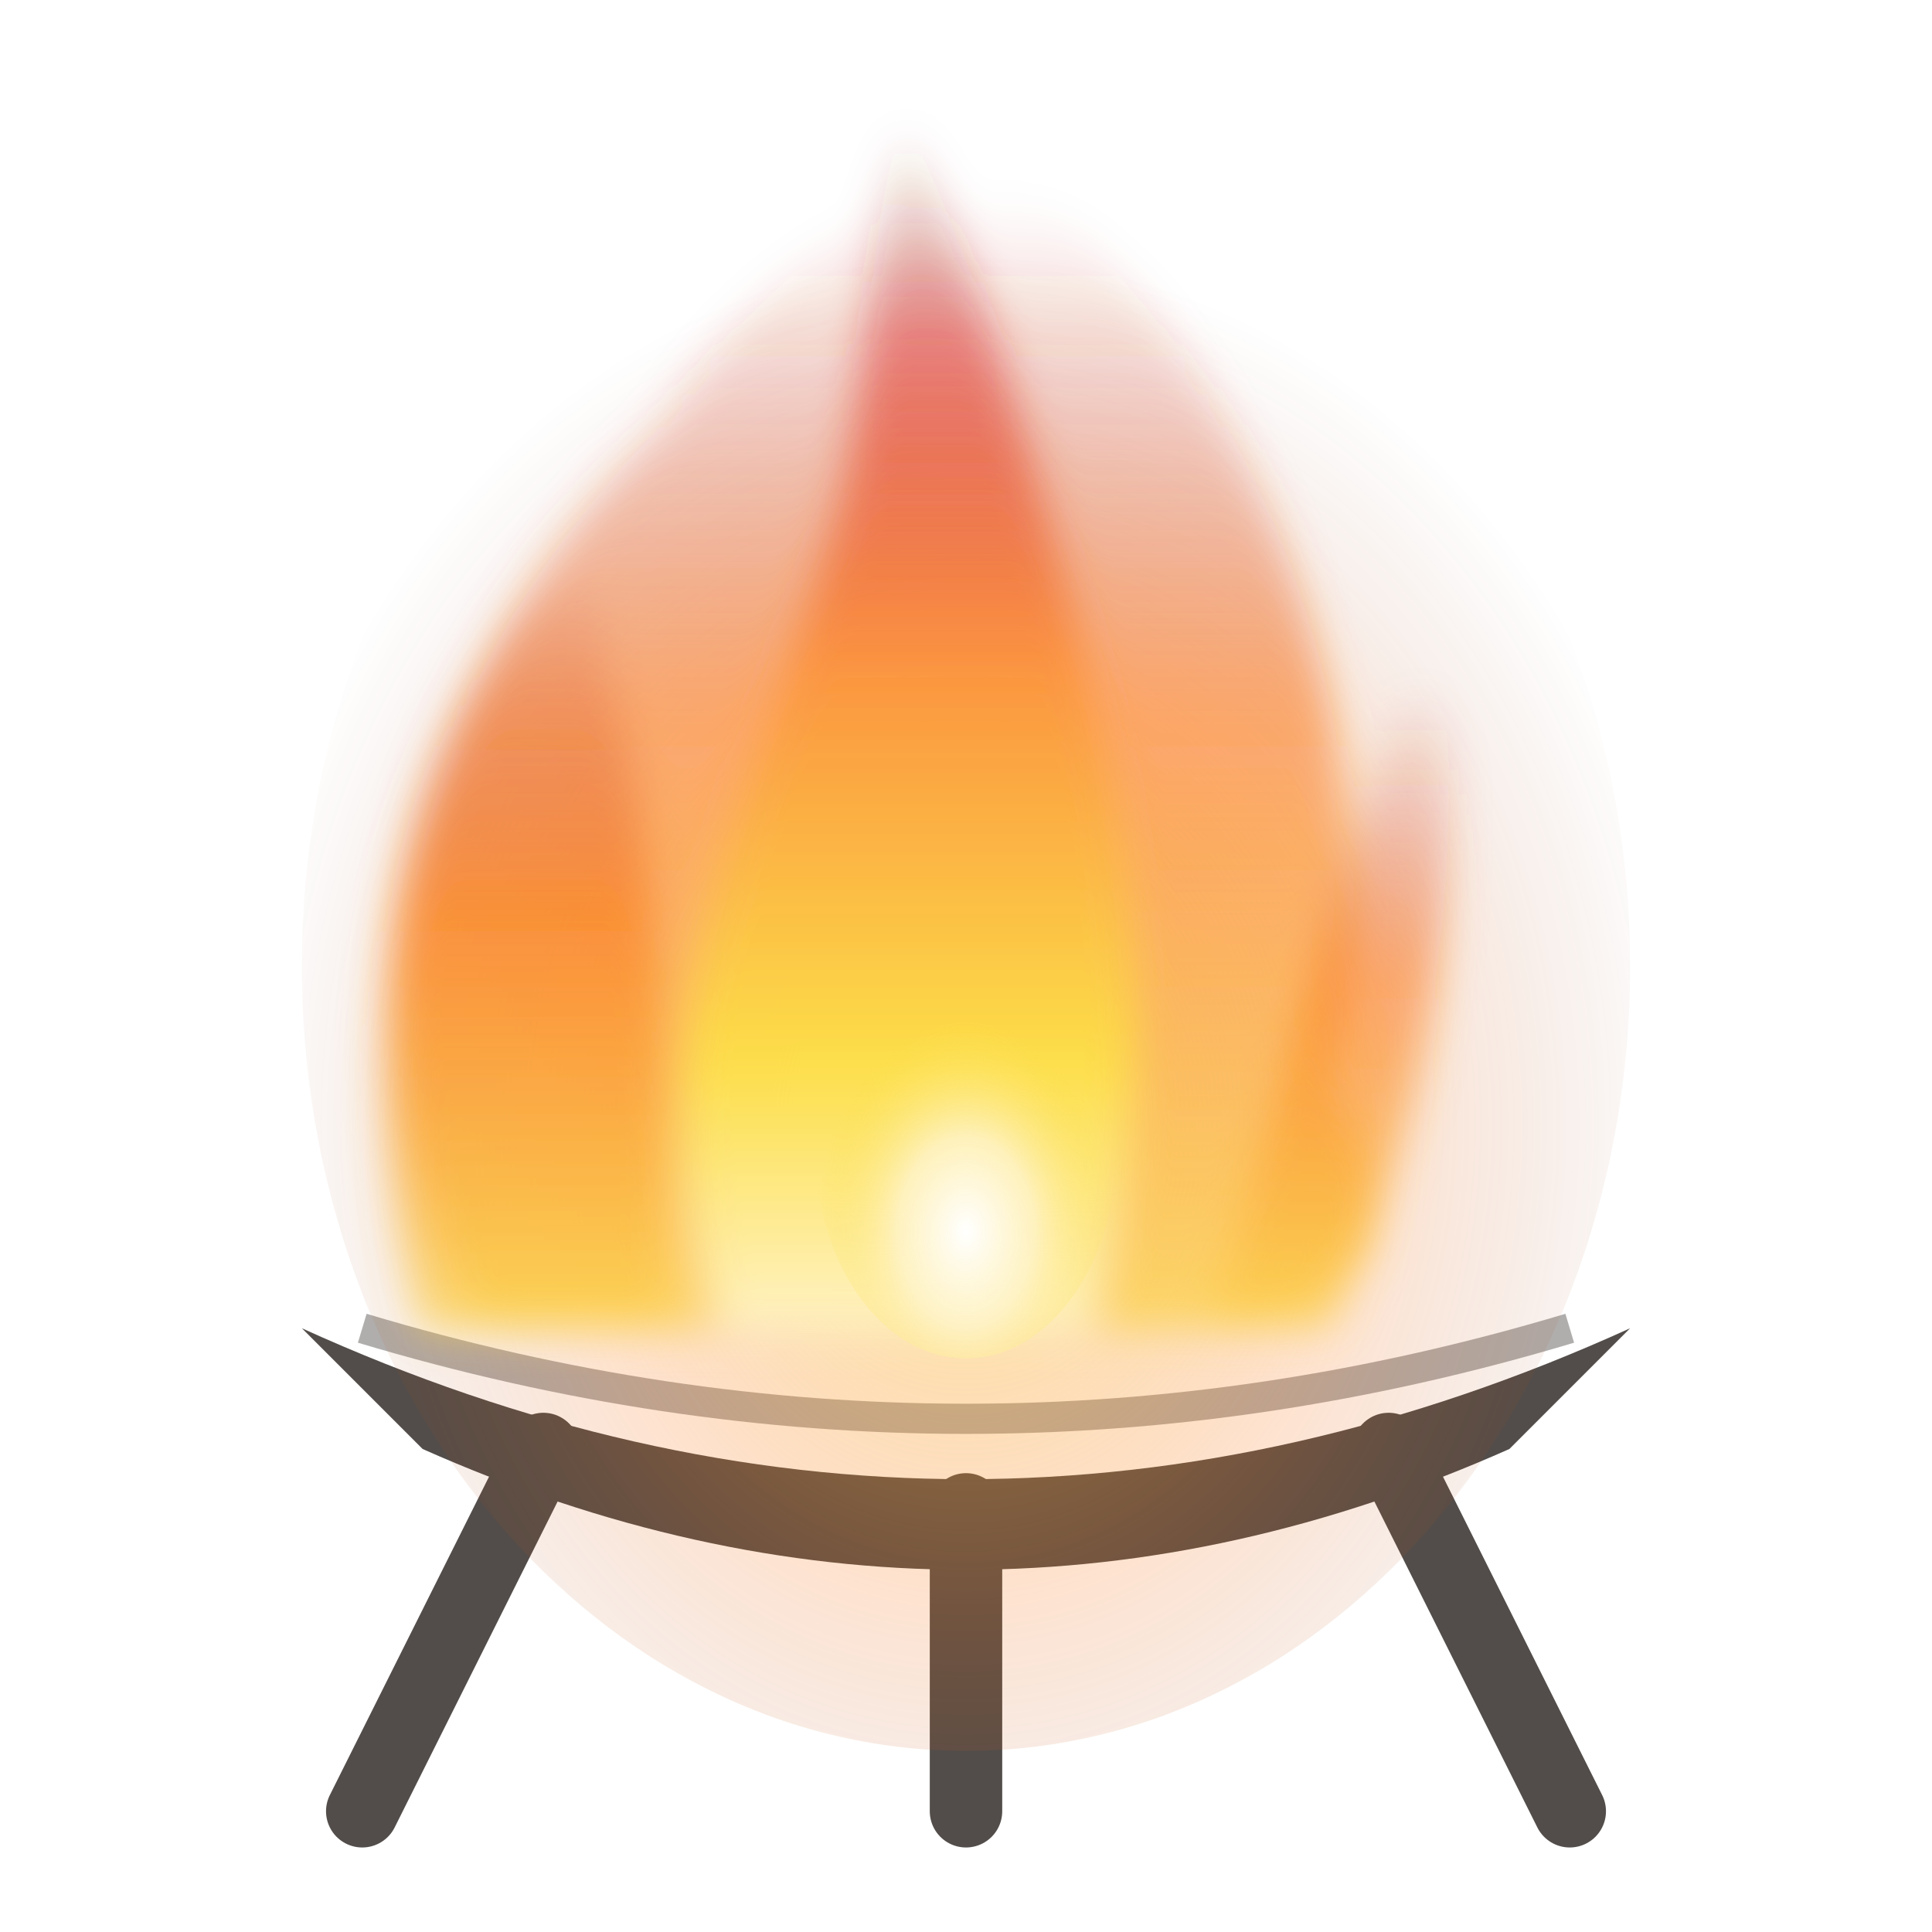
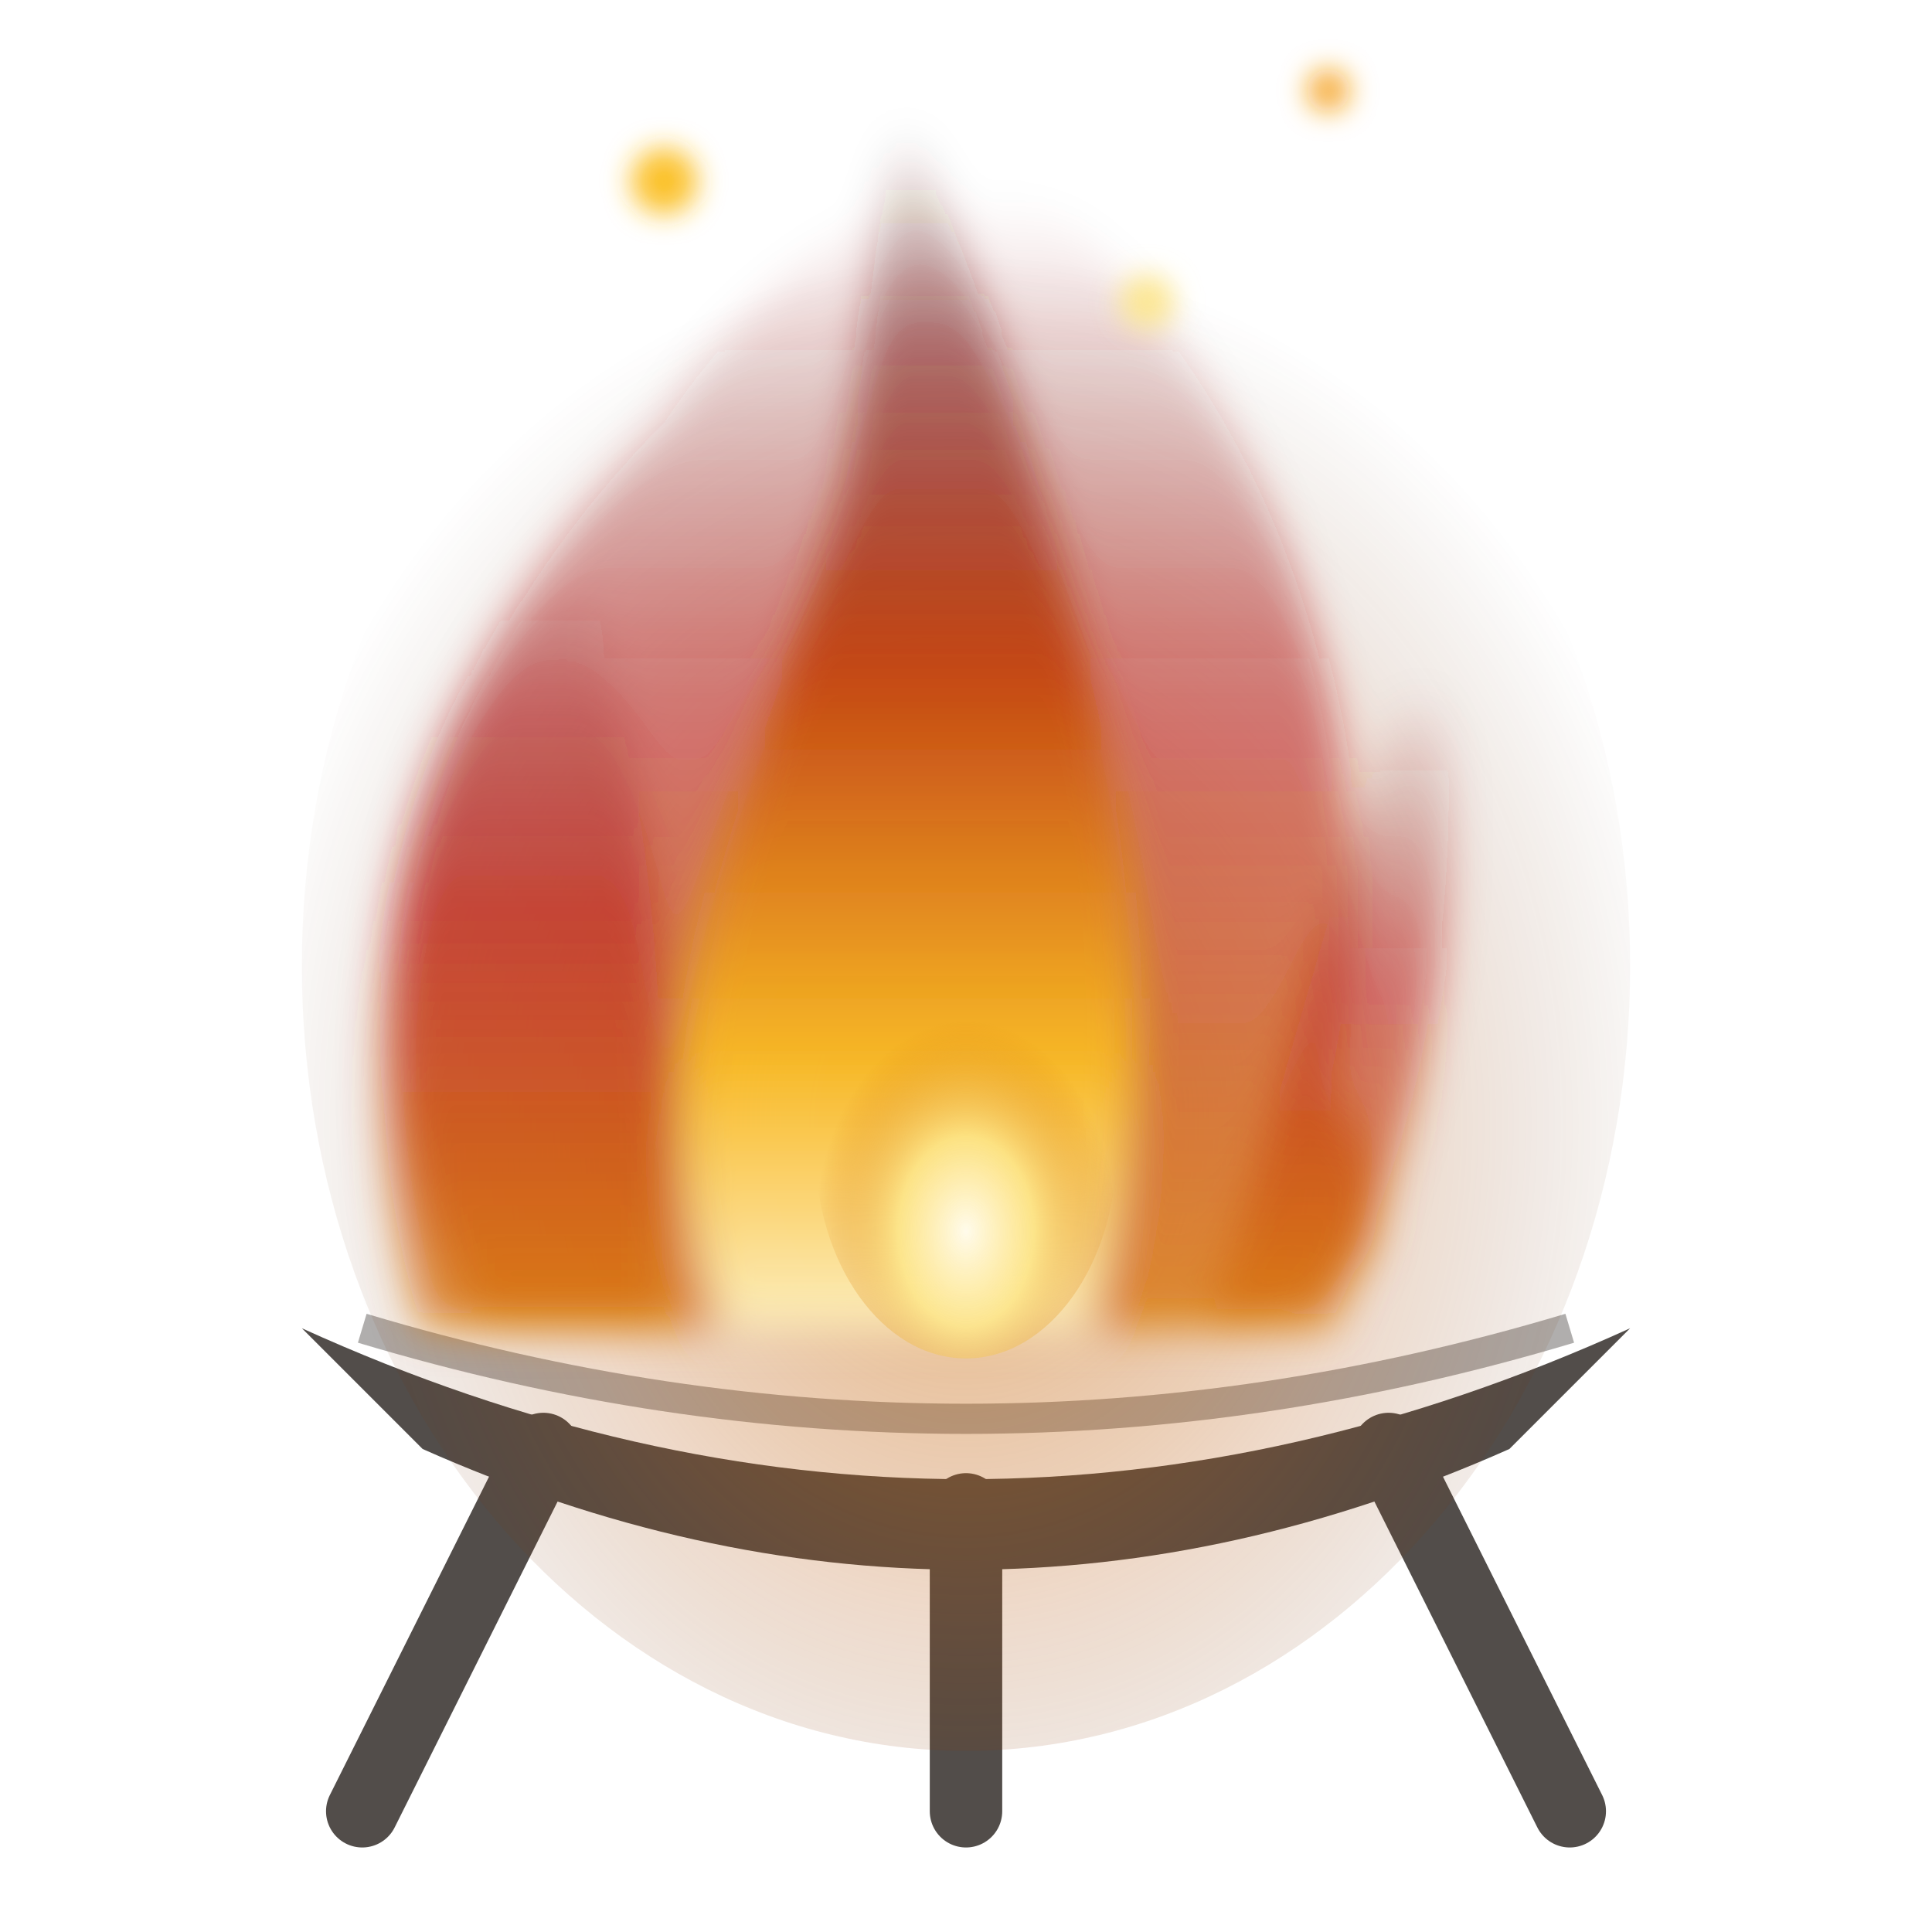
<svg xmlns="http://www.w3.org/2000/svg" viewBox="0 0 64 64">
  <defs>
    <radialGradient id="halo" cx="50%" cy="60%" r="55%">
-       <stop offset="0%" stop-color="#fde047" stop-opacity="0.55" />
-       <stop offset="55%" stop-color="#f97316" stop-opacity="0.2" />
-       <stop offset="100%" stop-color="#7c2d12" stop-opacity="0" />
+       <stop offset="0%" stop-color="#d97706" stop-opacity="0.55" />
+       <stop offset="55%" stop-color="#b45309" stop-opacity="0.22" />
+       <stop offset="100%" stop-color="#451a03" stop-opacity="0" />
    </radialGradient>
    <linearGradient id="tA" x1="0.5" y1="1" x2="0.5" y2="0">
-       <stop offset="0%" stop-color="#fef3c7" stop-opacity="0.98" />
-       <stop offset="22%" stop-color="#fde047" stop-opacity="0.95" />
-       <stop offset="55%" stop-color="#fb923c" stop-opacity="0.9" />
-       <stop offset="82%" stop-color="#dc2626" stop-opacity="0.5" />
-       <stop offset="100%" stop-color="#7c2d12" stop-opacity="0" />
+       <stop offset="0%" stop-color="#fef3c7" stop-opacity="0.95" />
+       <stop offset="22%" stop-color="#fbbf24" stop-opacity="0.92" />
+       <stop offset="55%" stop-color="#c2410c" stop-opacity="0.9" />
+       <stop offset="82%" stop-color="#7f1d1d" stop-opacity="0.55" />
+       <stop offset="100%" stop-color="#451a03" stop-opacity="0" />
    </linearGradient>
    <linearGradient id="tB" x1="0.5" y1="1" x2="0.5" y2="0">
-       <stop offset="0%" stop-color="#fcd34d" stop-opacity="0.75" />
-       <stop offset="55%" stop-color="#f97316" stop-opacity="0.55" />
-       <stop offset="100%" stop-color="#b91c1c" stop-opacity="0" />
+       <stop offset="0%" stop-color="#d97706" stop-opacity="0.78" />
+       <stop offset="55%" stop-color="#b91c1c" stop-opacity="0.55" />
+       <stop offset="100%" stop-color="#7f1d1d" stop-opacity="0" />
    </linearGradient>
    <radialGradient id="hot" cx="50%" cy="70%" r="50%">
-       <stop offset="0%" stop-color="#ffffff" stop-opacity="1" />
-       <stop offset="45%" stop-color="#fef3c7" stop-opacity="0.85" />
-       <stop offset="100%" stop-color="#fde047" stop-opacity="0" />
+       <stop offset="0%" stop-color="#fffbeb" stop-opacity="1" />
+       <stop offset="45%" stop-color="#fde68a" stop-opacity="0.85" />
+       <stop offset="100%" stop-color="#d97706" stop-opacity="0" />
    </radialGradient>
    <filter id="soft" x="-30%" y="-30%" width="160%" height="160%">
      <feGaussianBlur stdDeviation="0.7" />
+     </filter>
+     <filter id="ember" x="-100%" y="-100%" width="300%" height="300%">
+       <feGaussianBlur stdDeviation="0.45" />
    </filter>
  </defs>
  <g opacity="0.9">
    <path d="M18 48 L12 60 M32 50 L32 60 M46 48 L52 60" stroke="#3f3a36" stroke-width="2.4" stroke-linecap="round" />
    <path d="M10 44 Q32 54 54 44 L50 48 Q32 56 14 48 Z" fill="#3f3a36" />
    <path d="M12 44 Q32 50 52 44" stroke="#3f3a36" stroke-width="1" opacity="0.45" fill="none" />
  </g>
  <ellipse cx="32" cy="32" rx="22" ry="26" fill="url(#halo)" />
  <g filter="url(#soft)">
    <path d="M16 44 C 10 34, 14 22, 22 14 C 26 8, 32 4, 36 8 C 44 16, 46 28, 44 36 C 48 42, 44 44, 38 44 Z" fill="url(#tB)" />
    <path d="M24 44 C 20 34, 26 24, 28 16 C 29 10, 29 6, 30 4 C 32 8, 34 14, 36 22 C 38 30, 38 38, 36 44 Z" fill="url(#tA)" />
    <path d="M14 44 C 12 38, 12 28, 16 22 C 18 18, 20 18, 20 22 C 22 28, 22 36, 22 44 Z" fill="url(#tB)" />
    <path d="M40 44 C 42 38, 44 30, 46 24 C 47 22, 48 22, 48 26 C 48 34, 46 40, 44 44 Z" fill="url(#tB)" />
  </g>
  <ellipse cx="32" cy="38" rx="5" ry="7" fill="url(#hot)" />
+   <g filter="url(#ember)">
+     <circle cx="22" cy="6" r="1.1" fill="#fbbf24" opacity="0.95" />
+     <circle cx="38" cy="10" r="0.9" fill="#fde68a" opacity="0.9" />
+     <circle cx="44" cy="3" r="0.7" fill="#f59e0b" opacity="0.85" />
+   </g>
</svg>
